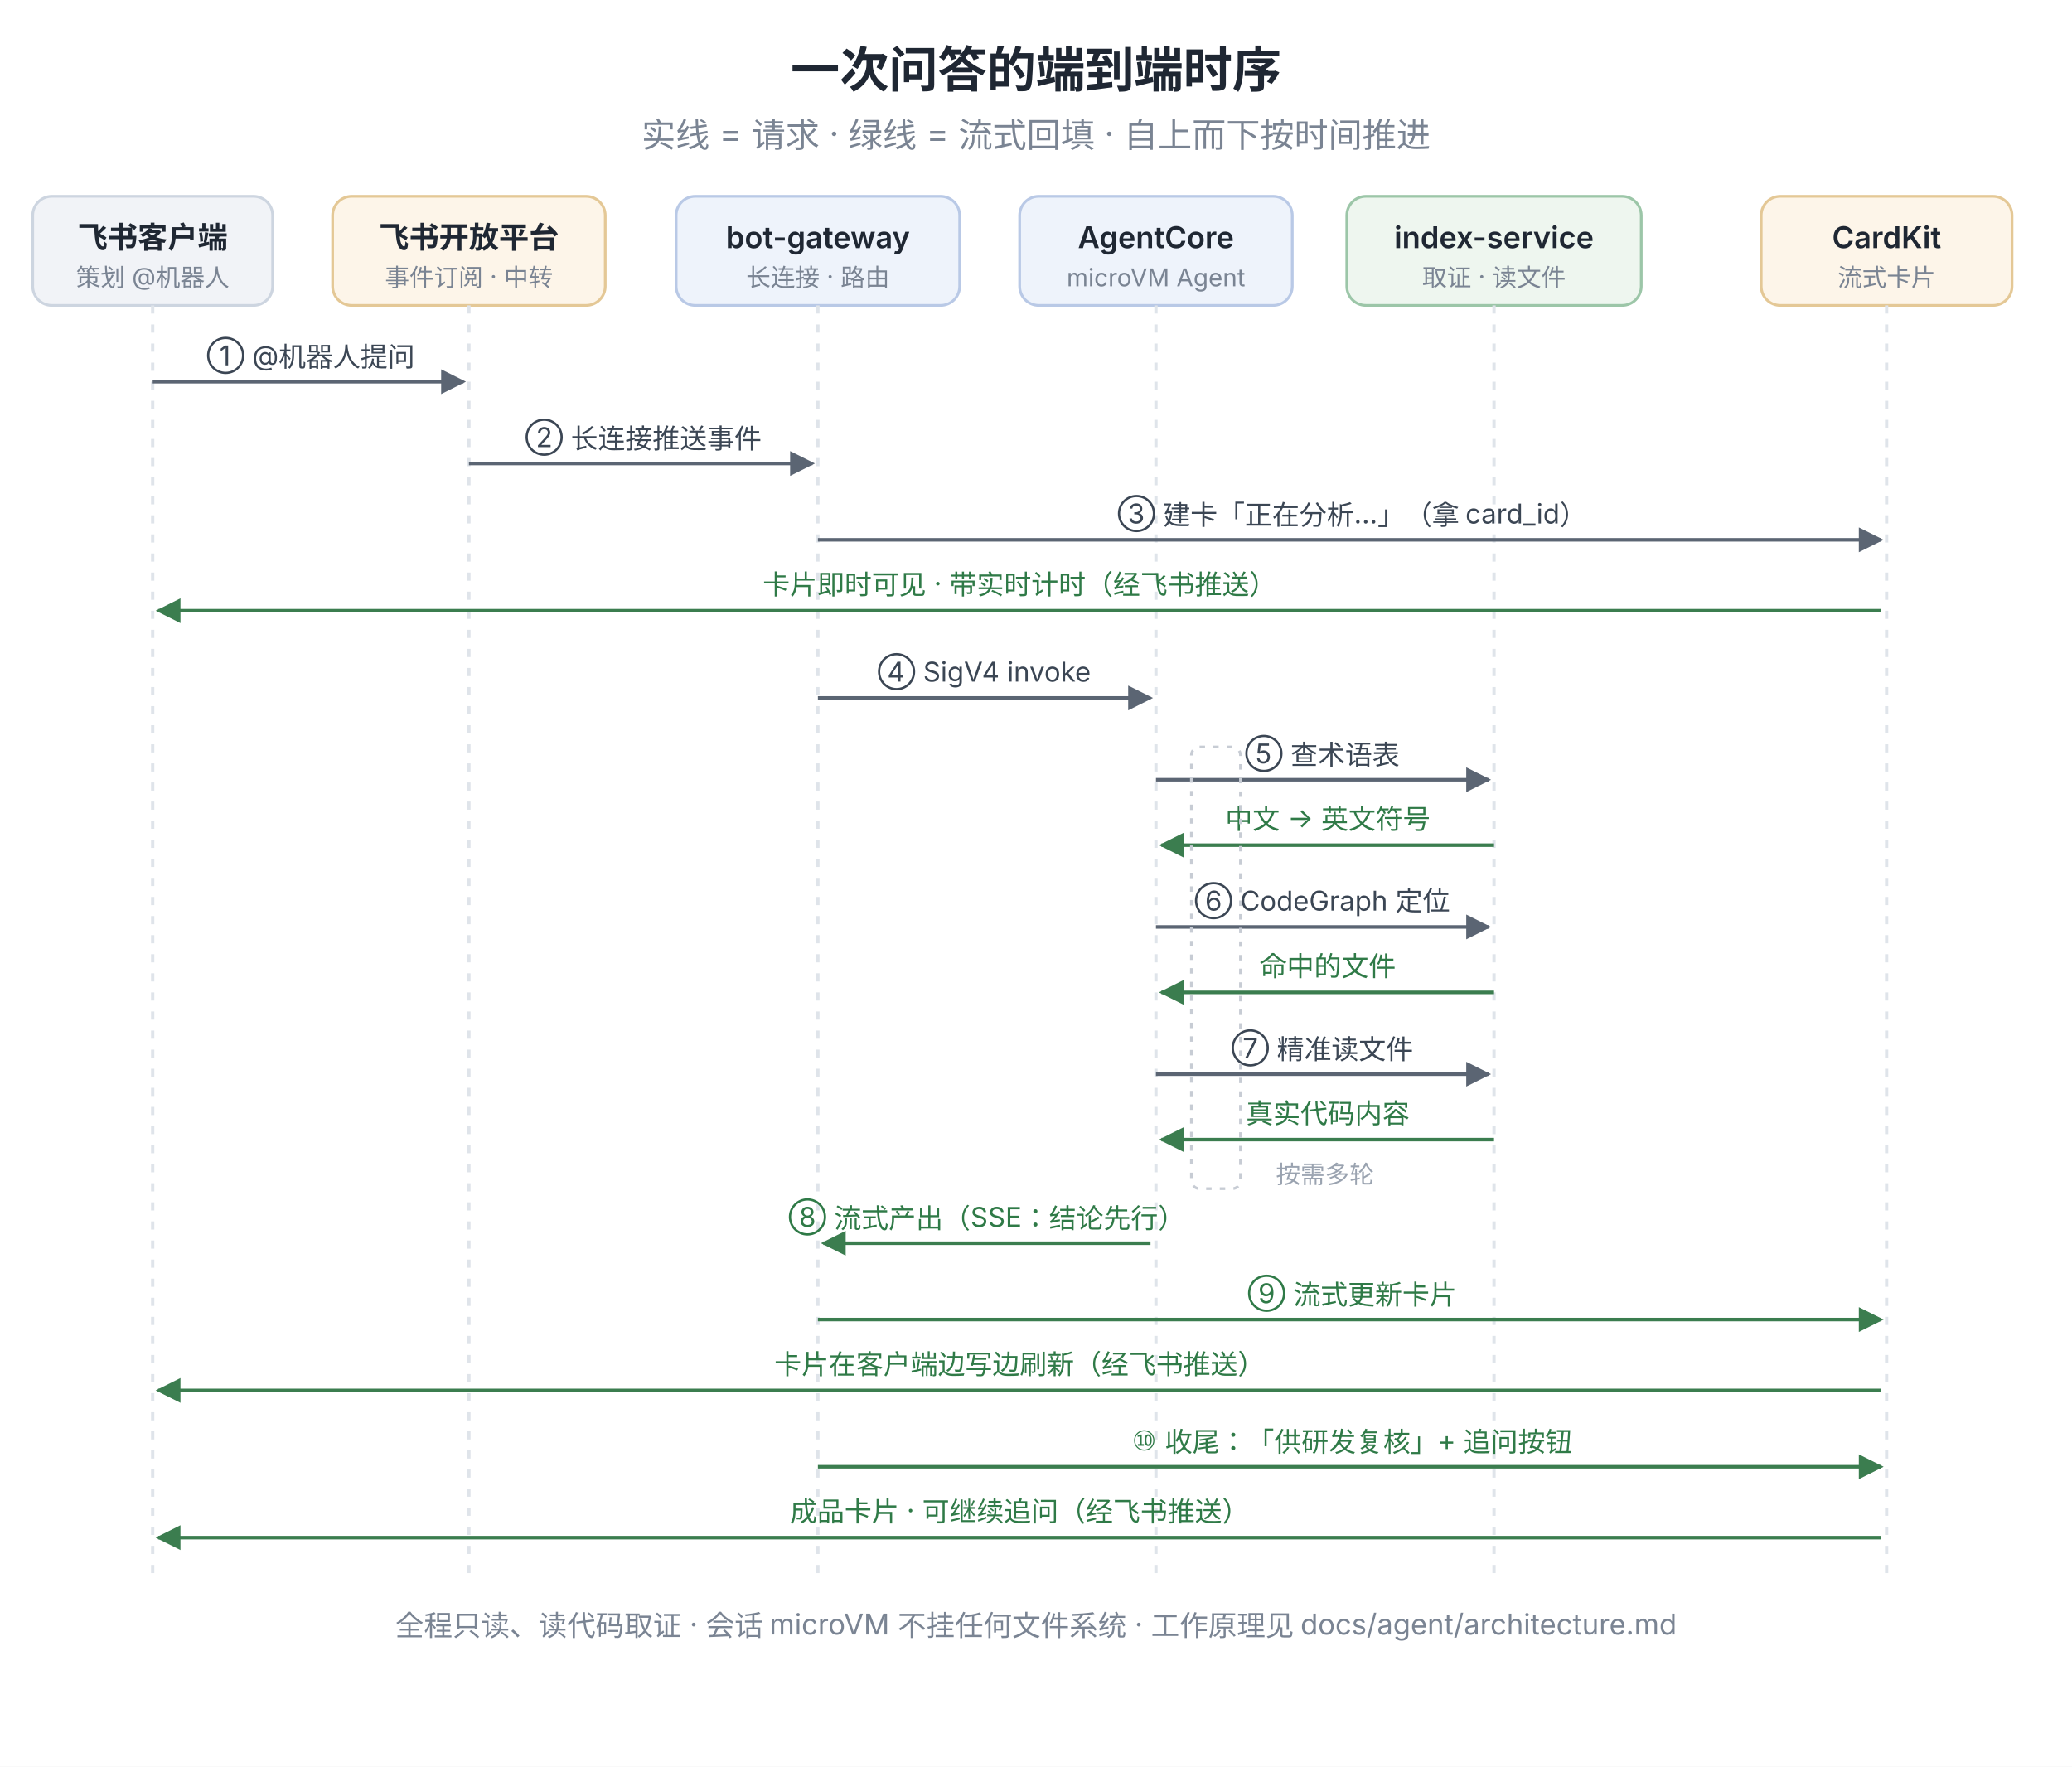
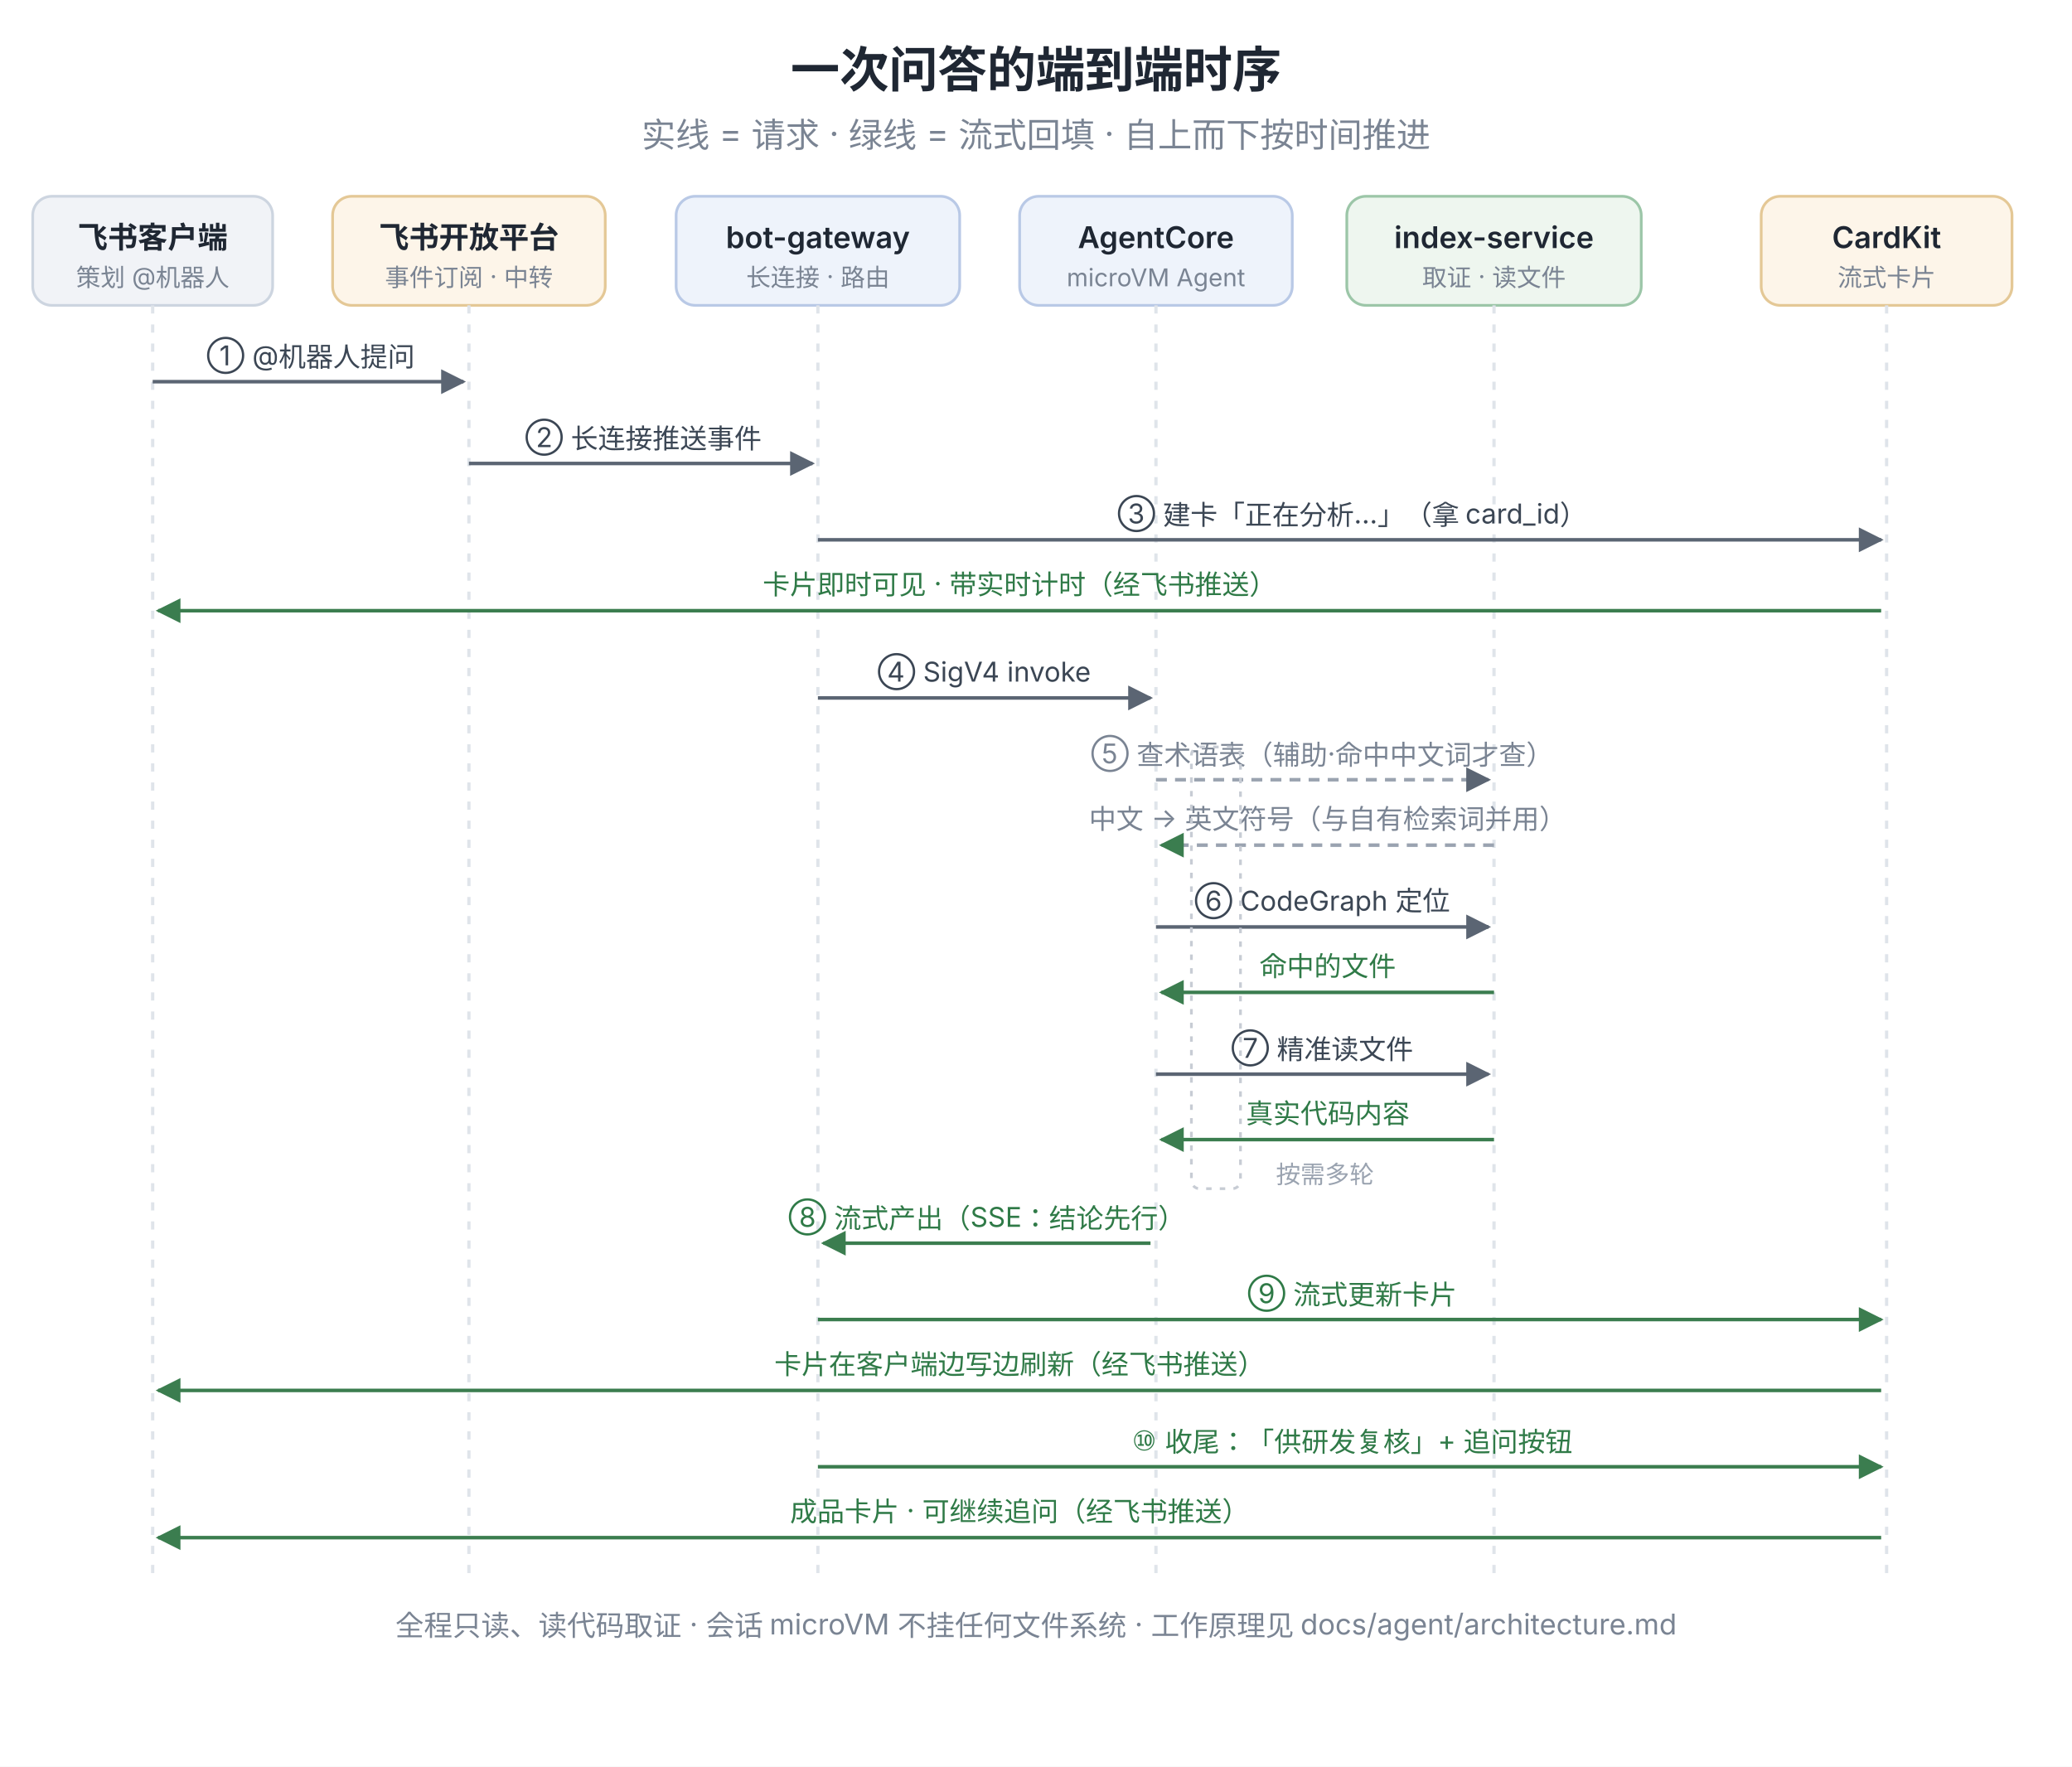
<svg xmlns="http://www.w3.org/2000/svg" width="760" height="648" viewBox="0 0 760 648" font-family="-apple-system, BlinkMacSystemFont, 'Segoe UI', 'PingFang SC', 'Microsoft YaHei', sans-serif">
  <defs>
    <marker id="arrow" viewBox="0 0 10 10" refX="9" refY="5" markerWidth="7" markerHeight="7" orient="auto-start-reverse">
      <path d="M0,0 L10,5 L0,10 z" fill="#5b6573" />
    </marker>
    <marker id="arrowback" viewBox="0 0 10 10" refX="9" refY="5" markerWidth="7" markerHeight="7" orient="auto-start-reverse">
      <path d="M0,0 L10,5 L0,10 z" fill="#3b7d4f" />
    </marker>
  </defs>
  <rect x="0" y="0" width="760" height="648" fill="#ffffff" />
  <text x="380" y="32" text-anchor="middle" font-size="18" font-weight="700" fill="#1f2733">一次问答的端到端时序</text>
  <text x="380" y="54" text-anchor="middle" font-size="12.5" fill="#7a8493">实线 = 请求 · 绿线 = 流式回填 · 自上而下按时间推进</text>
  <g font-size="11" font-weight="600" fill="#1f2733" text-anchor="middle">
    <rect x="12" y="72" width="88" height="40" rx="7" fill="#f1f3f7" stroke="#cdd5e0" />
    <text x="56" y="91">飞书客户端</text>
    <text x="56" y="105" font-size="9" font-weight="400" fill="#7a8493">策划 @机器人</text>
    <rect x="122" y="72" width="100" height="40" rx="7" fill="#fdf5e9" stroke="#e4c896" />
    <text x="172" y="91">飞书开放平台</text>
    <text x="172" y="105" font-size="9" font-weight="400" fill="#7a8493">事件订阅 · 中转</text>
    <rect x="248" y="72" width="104" height="40" rx="7" fill="#eef3fb" stroke="#b9c9e6" />
    <text x="300" y="91">bot-gateway</text>
    <text x="300" y="105" font-size="9" font-weight="400" fill="#7a8493">长连接 · 路由</text>
    <rect x="374" y="72" width="100" height="40" rx="7" fill="#eef3fb" stroke="#b9c9e6" />
    <text x="424" y="91">AgentCore</text>
    <text x="424" y="105" font-size="9" font-weight="400" fill="#7a8493">microVM Agent</text>
    <rect x="494" y="72" width="108" height="40" rx="7" fill="#eef6ef" stroke="#9cc6a8" />
    <text x="548" y="91">index-service</text>
    <text x="548" y="105" font-size="9" font-weight="400" fill="#7a8493">取证 · 读文件</text>
    <rect x="646" y="72" width="92" height="40" rx="7" fill="#fdf5e9" stroke="#e4c896" />
    <text x="692" y="91">CardKit</text>
    <text x="692" y="105" font-size="9" font-weight="400" fill="#7a8493">流式卡片</text>
  </g>
  <g stroke="#dfe4ea" stroke-width="1.2" stroke-dasharray="3,4">
    <line x1="56" y1="112" x2="56" y2="578" />
    <line x1="172" y1="112" x2="172" y2="578" />
    <line x1="300" y1="112" x2="300" y2="578" />
    <line x1="424" y1="112" x2="424" y2="578" />
    <line x1="548" y1="112" x2="548" y2="578" />
    <line x1="692" y1="112" x2="692" y2="578" />
  </g>
  <g font-size="10" fill="#3b4654">
    <line x1="56" y1="140" x2="170" y2="140" stroke="#5b6573" stroke-width="1.3" marker-end="url(#arrow)" />
    <text x="114" y="134" text-anchor="middle">① @机器人提问</text>
    <line x1="172" y1="170" x2="298" y2="170" stroke="#5b6573" stroke-width="1.3" marker-end="url(#arrow)" />
    <text x="236" y="164" text-anchor="middle">② 长连接推送事件</text>
    <line x1="300" y1="198" x2="690" y2="198" stroke="#5b6573" stroke-width="1.3" marker-end="url(#arrow)" />
    <text x="496" y="192" text-anchor="middle">③ 建卡「正在分析…」（拿 card_id）</text>
    <line x1="690" y1="224" x2="58" y2="224" stroke="#3b7d4f" stroke-width="1.3" marker-end="url(#arrowback)" />
    <text x="374" y="218" text-anchor="middle" fill="#2f7a47">卡片即时可见 · 带实时计时（经飞书推送）</text>
    <line x1="300" y1="256" x2="422" y2="256" stroke="#5b6573" stroke-width="1.3" marker-end="url(#arrow)" />
    <text x="361" y="250" text-anchor="middle">④ SigV4 invoke</text>
-     <line x1="424" y1="286" x2="546" y2="286" stroke="#5b6573" stroke-width="1.3" marker-end="url(#arrow)" />
-     <text x="485" y="280" text-anchor="middle">⑤ 查术语表</text>
-     <line x1="548" y1="310" x2="426" y2="310" stroke="#3b7d4f" stroke-width="1.3" marker-end="url(#arrowback)" />
-     <text x="487" y="304" text-anchor="middle" fill="#2f7a47">中文 → 英文符号</text>
+     <line x1="424" y1="286" x2="546" y2="286" stroke="#9aa3b0" stroke-width="1.3" stroke-dasharray="4,3" marker-end="url(#arrow)" />
+     <text x="485" y="280" text-anchor="middle" fill="#7a8493">⑤ 查术语表（辅助·命中中文词才查）</text>
+     <line x1="548" y1="310" x2="426" y2="310" stroke="#9aa3b0" stroke-width="1.3" stroke-dasharray="4,3" marker-end="url(#arrowback)" />
+     <text x="487" y="304" text-anchor="middle" fill="#7a8493">中文 → 英文符号（与自有检索词并用）</text>
    <line x1="424" y1="340" x2="546" y2="340" stroke="#5b6573" stroke-width="1.3" marker-end="url(#arrow)" />
    <text x="485" y="334" text-anchor="middle">⑥ CodeGraph 定位</text>
    <line x1="548" y1="364" x2="426" y2="364" stroke="#3b7d4f" stroke-width="1.3" marker-end="url(#arrowback)" />
    <text x="487" y="358" text-anchor="middle" fill="#2f7a47">命中的文件</text>
    <line x1="424" y1="394" x2="546" y2="394" stroke="#5b6573" stroke-width="1.3" marker-end="url(#arrow)" />
    <text x="485" y="388" text-anchor="middle">⑦ 精准读文件</text>
    <line x1="548" y1="418" x2="426" y2="418" stroke="#3b7d4f" stroke-width="1.3" marker-end="url(#arrowback)" />
    <text x="487" y="412" text-anchor="middle" fill="#2f7a47">真实代码内容</text>
    <rect x="437" y="274" width="18" height="162" rx="3" fill="none" stroke="#c7ccd4" stroke-width="1" stroke-dasharray="2,3" />
    <text x="486" y="434" text-anchor="middle" font-size="9" fill="#9aa3b0">按需多轮</text>
    <line x1="422" y1="456" x2="302" y2="456" stroke="#3b7d4f" stroke-width="1.3" marker-end="url(#arrowback)" />
    <text x="362" y="450" text-anchor="middle" fill="#2f7a47">⑧ 流式产出（SSE：结论先行）</text>
    <line x1="300" y1="484" x2="690" y2="484" stroke="#3b7d4f" stroke-width="1.3" marker-end="url(#arrowback)" />
    <text x="496" y="478" text-anchor="middle" fill="#2f7a47">⑨ 流式更新卡片</text>
    <line x1="690" y1="510" x2="58" y2="510" stroke="#3b7d4f" stroke-width="1.3" marker-end="url(#arrowback)" />
    <text x="374" y="504" text-anchor="middle" fill="#2f7a47">卡片在客户端边写边刷新（经飞书推送）</text>
    <line x1="300" y1="538" x2="690" y2="538" stroke="#3b7d4f" stroke-width="1.3" marker-end="url(#arrowback)" />
    <text x="496" y="532" text-anchor="middle" fill="#2f7a47">⑩ 收尾：「供研发复核」+ 追问按钮</text>
    <line x1="690" y1="564" x2="58" y2="564" stroke="#3b7d4f" stroke-width="1.3" marker-end="url(#arrowback)" />
    <text x="374" y="558" text-anchor="middle" fill="#2f7a47">成品卡片 · 可继续追问（经飞书推送）</text>
  </g>
  <text x="380" y="600" text-anchor="middle" font-size="10.5" fill="#7a8493">全程只读、读代码取证 · 会话 microVM 不挂任何文件系统 · 工作原理见 docs/agent/architecture.md</text>
</svg>
